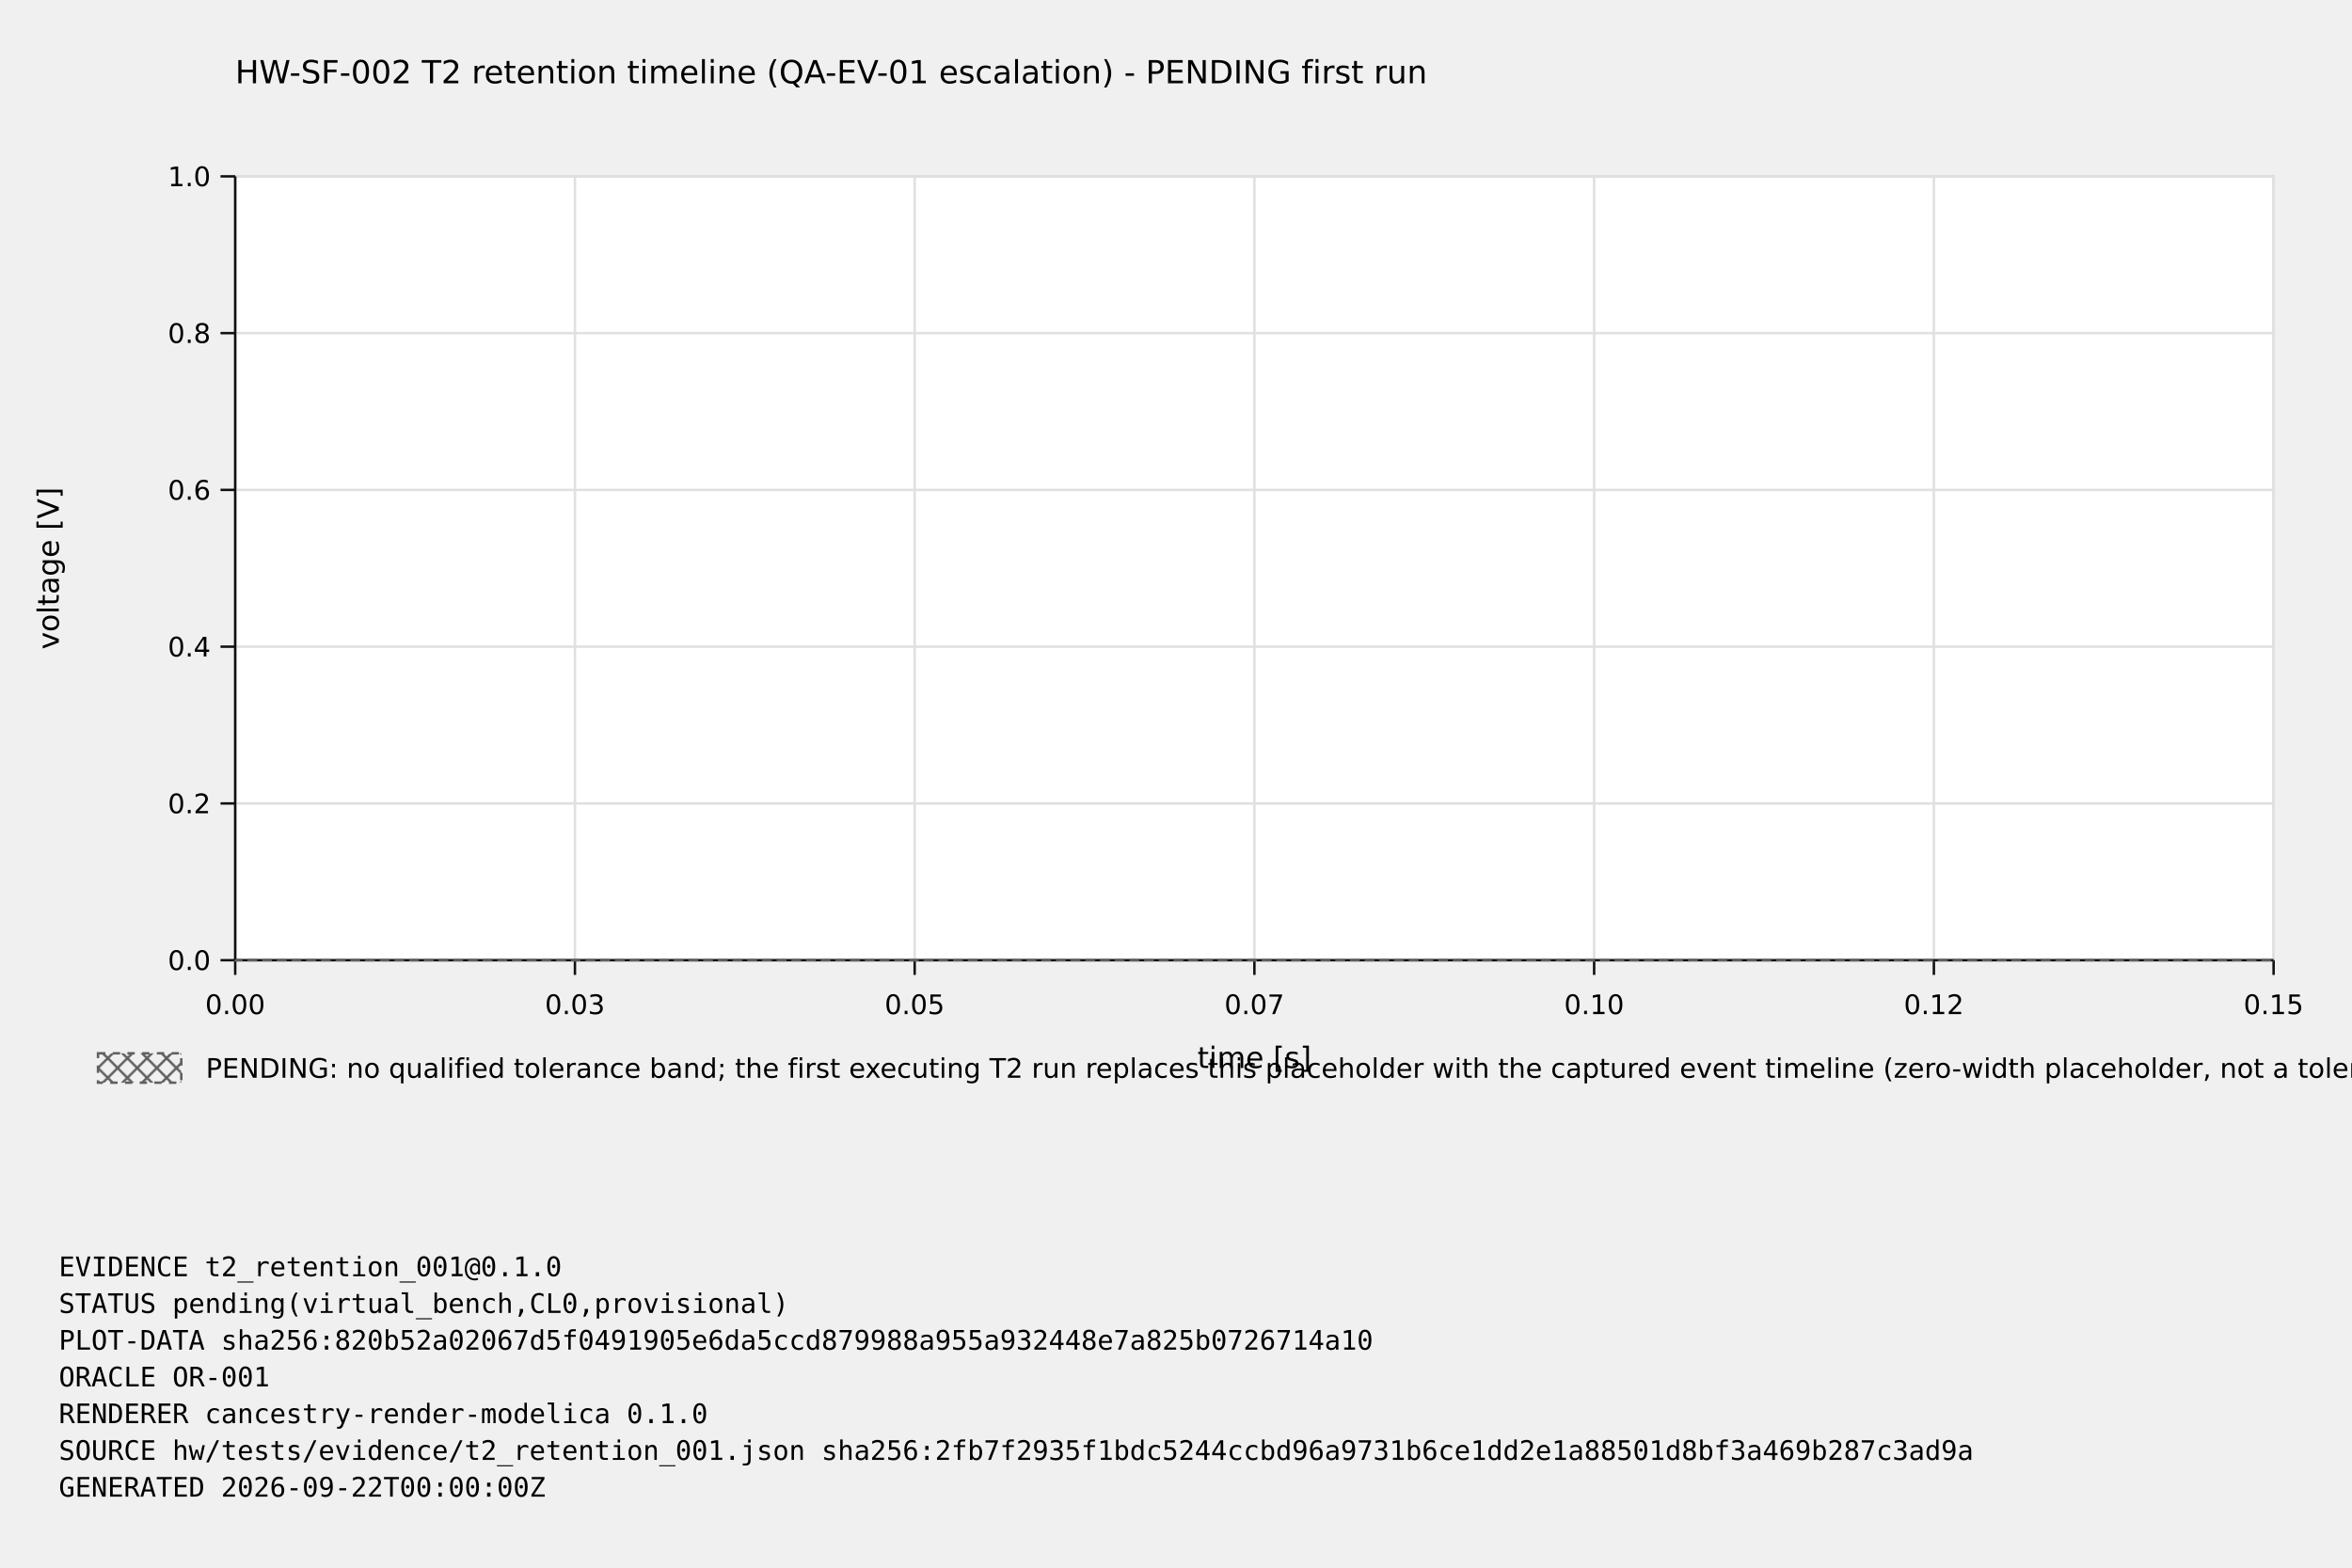
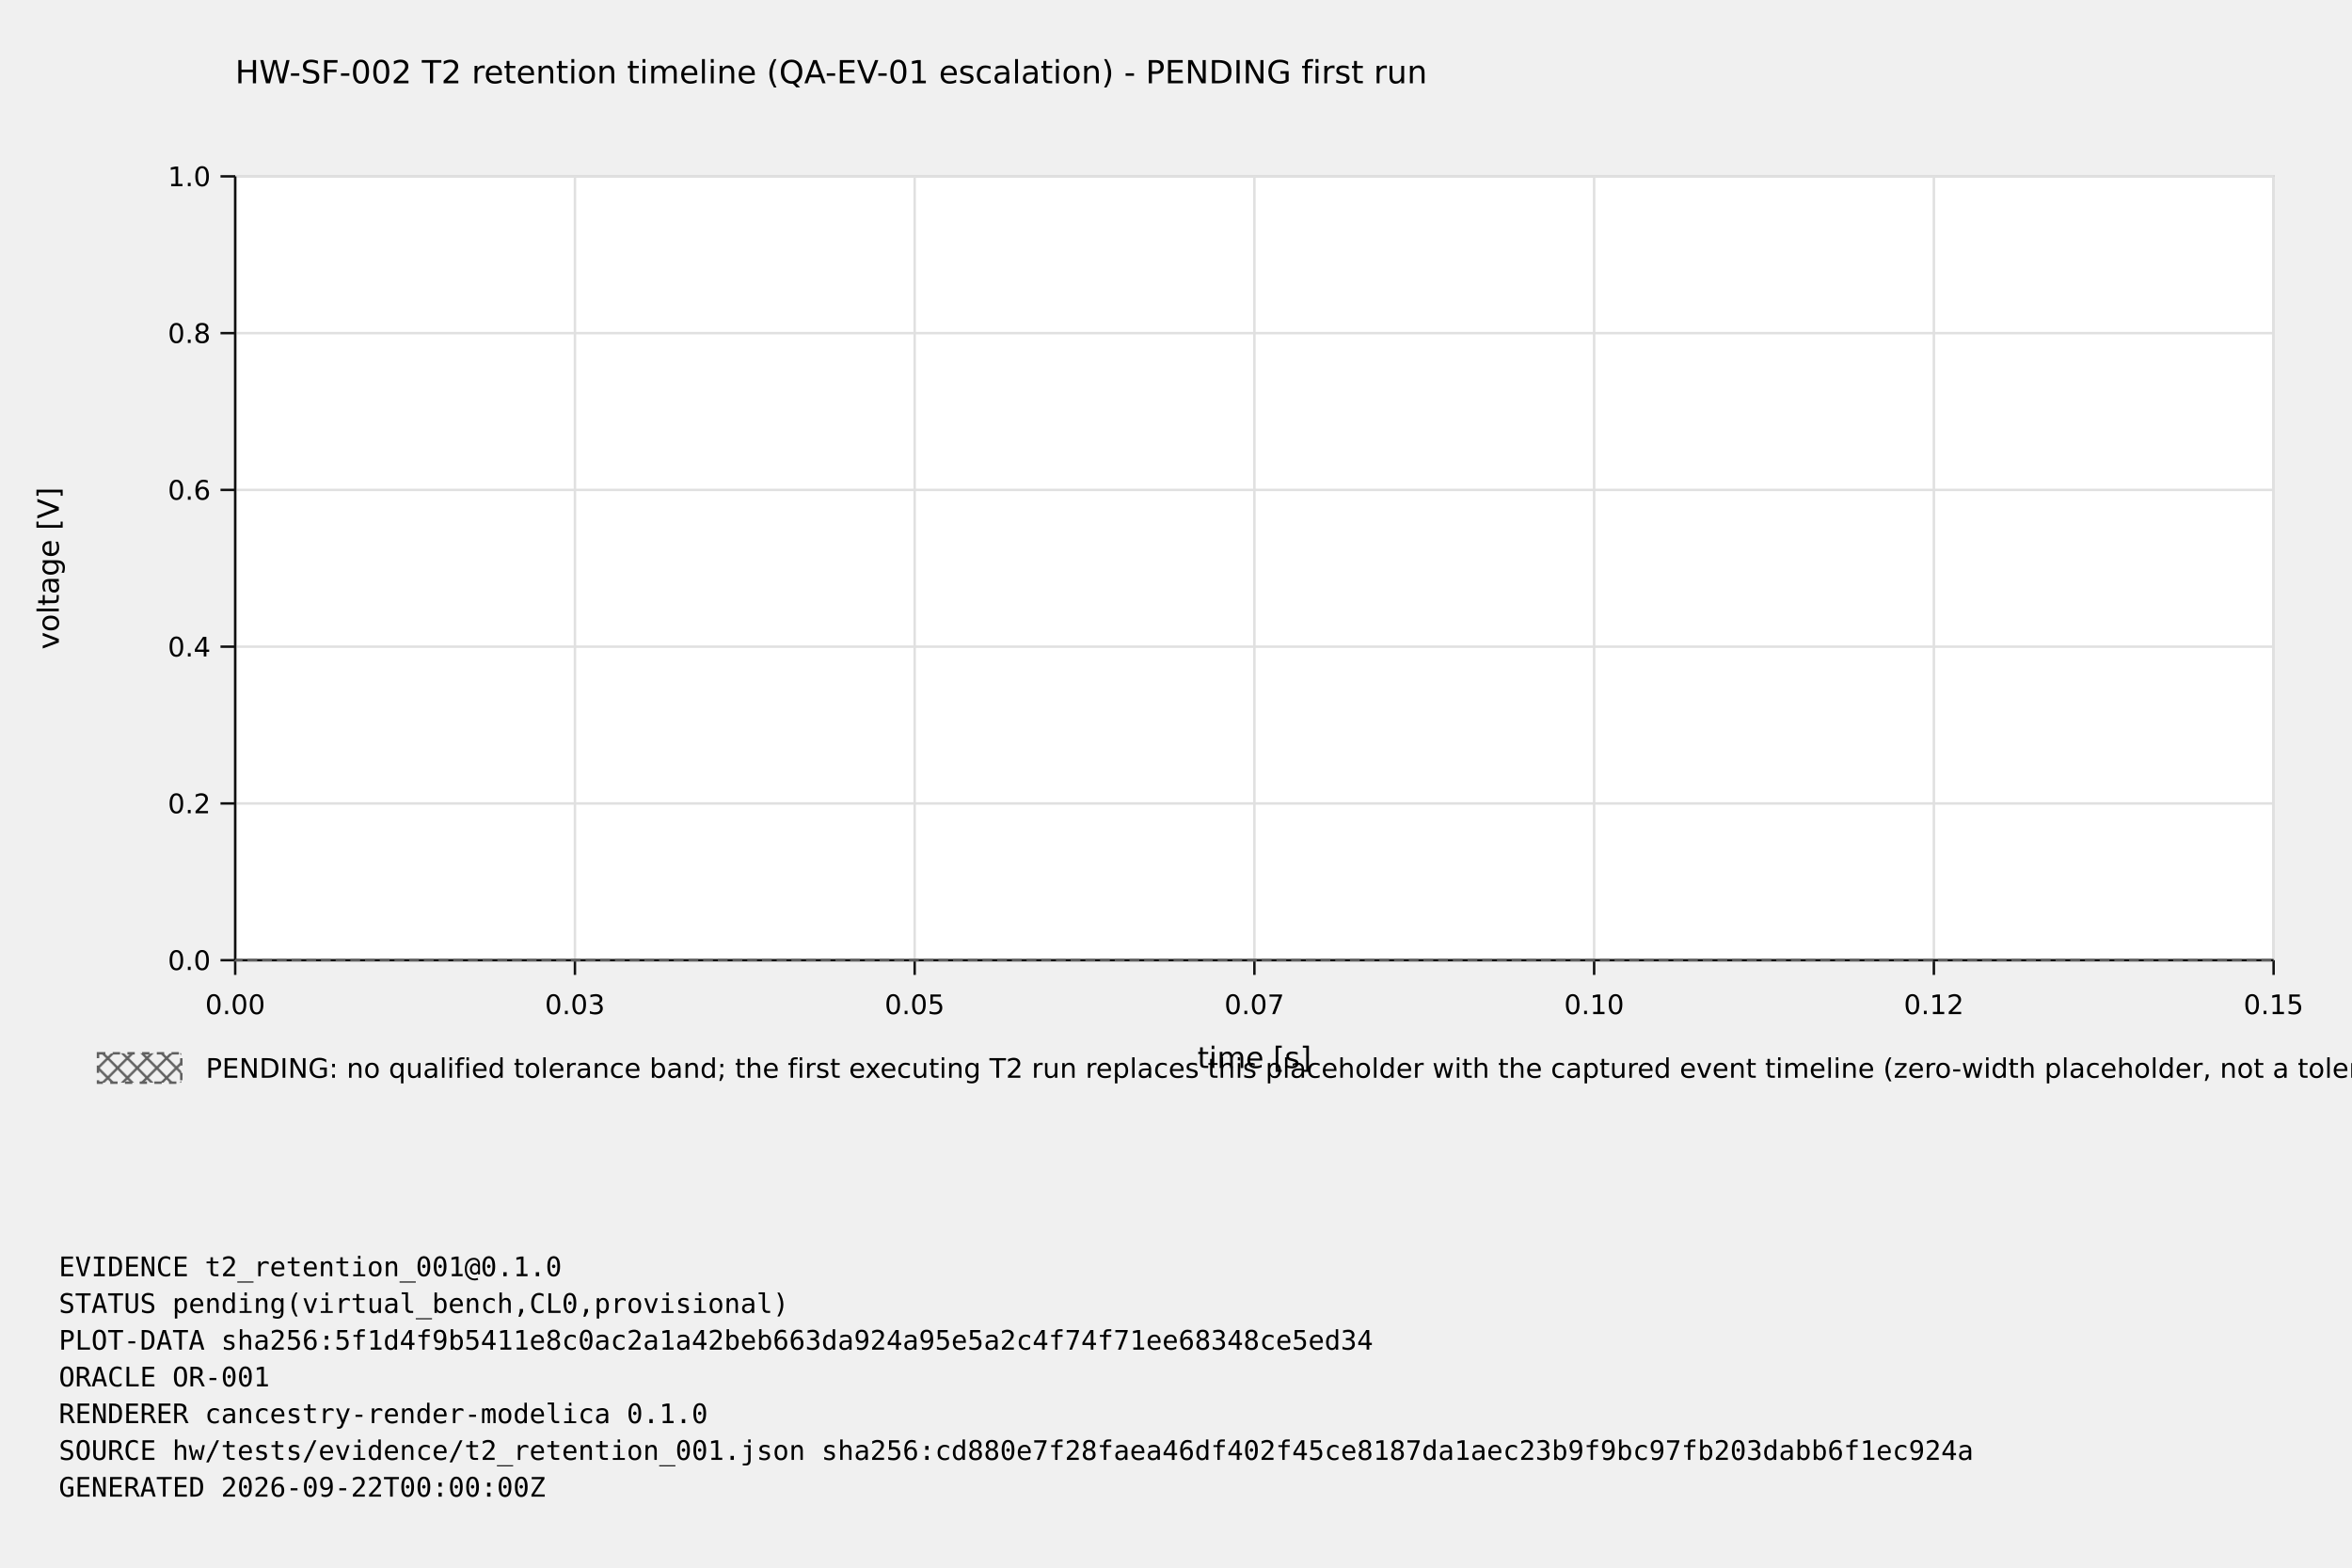
<svg xmlns="http://www.w3.org/2000/svg" width="960" height="640" viewBox="0 0 960 640" role="img" aria-labelledby="t2_retention_001-title t2_retention_001-desc">
  <defs>
    <pattern id="hatch-0" width="8" height="8" patternUnits="userSpaceOnUse">
      <line x1="0" y1="0" x2="8" y2="8" stroke="#606060" stroke-width="1" />
      <line x1="8" y1="0" x2="0" y2="8" stroke="#606060" stroke-width="1" />
    </pattern>
  </defs>
  <rect x="96" y="72" width="832" height="320" fill="#ffffff" stroke="#d0d0d0" />
  <line x1="96.000" y1="72" x2="96.000" y2="392" stroke="#e0e0e0" />
  <line x1="96.000" y1="392" x2="96.000" y2="398" stroke="#101010" />
  <text x="96.000" y="414" text-anchor="middle" font-family="DejaVu Sans, sans-serif" font-size="11">0.00</text>
  <line x1="234.667" y1="72" x2="234.667" y2="392" stroke="#e0e0e0" />
  <line x1="234.667" y1="392" x2="234.667" y2="398" stroke="#101010" />
  <text x="234.667" y="414" text-anchor="middle" font-family="DejaVu Sans, sans-serif" font-size="11">0.03</text>
  <line x1="373.333" y1="72" x2="373.333" y2="392" stroke="#e0e0e0" />
  <line x1="373.333" y1="392" x2="373.333" y2="398" stroke="#101010" />
  <text x="373.333" y="414" text-anchor="middle" font-family="DejaVu Sans, sans-serif" font-size="11">0.05</text>
  <line x1="512.000" y1="72" x2="512.000" y2="392" stroke="#e0e0e0" />
  <line x1="512.000" y1="392" x2="512.000" y2="398" stroke="#101010" />
  <text x="512.000" y="414" text-anchor="middle" font-family="DejaVu Sans, sans-serif" font-size="11">0.07</text>
  <line x1="650.667" y1="72" x2="650.667" y2="392" stroke="#e0e0e0" />
  <line x1="650.667" y1="392" x2="650.667" y2="398" stroke="#101010" />
  <text x="650.667" y="414" text-anchor="middle" font-family="DejaVu Sans, sans-serif" font-size="11">0.10</text>
  <line x1="789.333" y1="72" x2="789.333" y2="392" stroke="#e0e0e0" />
  <line x1="789.333" y1="392" x2="789.333" y2="398" stroke="#101010" />
  <text x="789.333" y="414" text-anchor="middle" font-family="DejaVu Sans, sans-serif" font-size="11">0.12</text>
  <line x1="928.000" y1="72" x2="928.000" y2="392" stroke="#e0e0e0" />
  <line x1="928.000" y1="392" x2="928.000" y2="398" stroke="#101010" />
  <text x="928.000" y="414" text-anchor="middle" font-family="DejaVu Sans, sans-serif" font-size="11">0.15</text>
  <line x1="96" y1="392.000" x2="928" y2="392.000" stroke="#e0e0e0" />
  <line x1="90" y1="392.000" x2="96" y2="392.000" stroke="#101010" />
  <text x="86" y="396.000" text-anchor="end" font-family="DejaVu Sans, sans-serif" font-size="11">0.0</text>
  <line x1="96" y1="328.000" x2="928" y2="328.000" stroke="#e0e0e0" />
  <line x1="90" y1="328.000" x2="96" y2="328.000" stroke="#101010" />
  <text x="86" y="332.000" text-anchor="end" font-family="DejaVu Sans, sans-serif" font-size="11">0.2</text>
  <line x1="96" y1="264.000" x2="928" y2="264.000" stroke="#e0e0e0" />
  <line x1="90" y1="264.000" x2="96" y2="264.000" stroke="#101010" />
  <text x="86" y="268.000" text-anchor="end" font-family="DejaVu Sans, sans-serif" font-size="11">0.4</text>
  <line x1="96" y1="200.000" x2="928" y2="200.000" stroke="#e0e0e0" />
  <line x1="90" y1="200.000" x2="96" y2="200.000" stroke="#101010" />
  <text x="86" y="204.000" text-anchor="end" font-family="DejaVu Sans, sans-serif" font-size="11">0.6</text>
  <line x1="96" y1="136.000" x2="928" y2="136.000" stroke="#e0e0e0" />
  <line x1="90" y1="136.000" x2="96" y2="136.000" stroke="#101010" />
  <text x="86" y="140.000" text-anchor="end" font-family="DejaVu Sans, sans-serif" font-size="11">0.8</text>
  <line x1="96" y1="72.000" x2="928" y2="72.000" stroke="#e0e0e0" />
  <line x1="90" y1="72.000" x2="96" y2="72.000" stroke="#101010" />
  <text x="86" y="76.000" text-anchor="end" font-family="DejaVu Sans, sans-serif" font-size="11">1.0</text>
  <line x1="96" y1="392" x2="928" y2="392" stroke="#101010" />
  <line x1="96" y1="72" x2="96" y2="392" stroke="#101010" />
  <text x="512" y="436" text-anchor="middle" font-family="DejaVu Sans, sans-serif" font-size="12">time [s]</text>
  <text x="24" y="232" text-anchor="middle" font-family="DejaVu Sans, sans-serif" font-size="12" transform="rotate(-90 24 232)">voltage [V]</text>
  <polygon points="96.000,392.000 928.000,392.000 928.000,392.000 96.000,392.000" fill="url(#hatch-0)" stroke="#606060" stroke-width="1" stroke-dasharray="3 3" />
  <text x="96" y="34" font-family="DejaVu Sans, sans-serif" font-size="13">HW-SF-002 T2 retention timeline (QA-EV-01 escalation) - PENDING first run</text>
  <g transform="translate(40,436)">
    <rect x="0" y="-6" width="34" height="12" fill="url(#hatch-0)" stroke="#606060" stroke-dasharray="3 3" />
    <text x="44" y="4" font-family="DejaVu Sans, sans-serif" font-size="11">PENDING: no qualified tolerance band; the first executing T2 run replaces this placeholder with the captured event timeline (zero-width placeholder, not a tolerance claim)</text>
  </g>
  <text x="24" y="521" font-family="DejaVu Sans Mono, monospace" font-size="11">EVIDENCE  t2_retention_001@0.1.0</text>
  <text x="24" y="536" font-family="DejaVu Sans Mono, monospace" font-size="11">STATUS  pending(virtual_bench,CL0,provisional)</text>
-   <text x="24" y="551" font-family="DejaVu Sans Mono, monospace" font-size="11">PLOT-DATA  sha256:820b52a02067d5f0491905e6da5ccd879988a955a932448e7a825b0726714a10</text>
+   <text x="24" y="551" font-family="DejaVu Sans Mono, monospace" font-size="11">PLOT-DATA  sha256:5f1d4f9b5411e8c0ac2a1a42beb663da924a95e5a2c4f74f71ee68348ce5ed34</text>
  <text x="24" y="566" font-family="DejaVu Sans Mono, monospace" font-size="11">ORACLE  OR-001</text>
  <text x="24" y="581" font-family="DejaVu Sans Mono, monospace" font-size="11">RENDERER  cancestry-render-modelica 0.1.0</text>
-   <text x="24" y="596" font-family="DejaVu Sans Mono, monospace" font-size="11">SOURCE  hw/tests/evidence/t2_retention_001.json sha256:2fb7f2935f1bdc5244ccbd96a9731b6ce1dd2e1a88501d8bf3a469b287c3ad9a</text>
+   <text x="24" y="596" font-family="DejaVu Sans Mono, monospace" font-size="11">SOURCE  hw/tests/evidence/t2_retention_001.json sha256:cd880e7f28faea46df402f45ce8187da1aec23b9f9bc97fb203dabb6f1ec924a</text>
  <text x="24" y="611" font-family="DejaVu Sans Mono, monospace" font-size="11">GENERATED  2026-09-22T00:00:00Z</text>
</svg>
